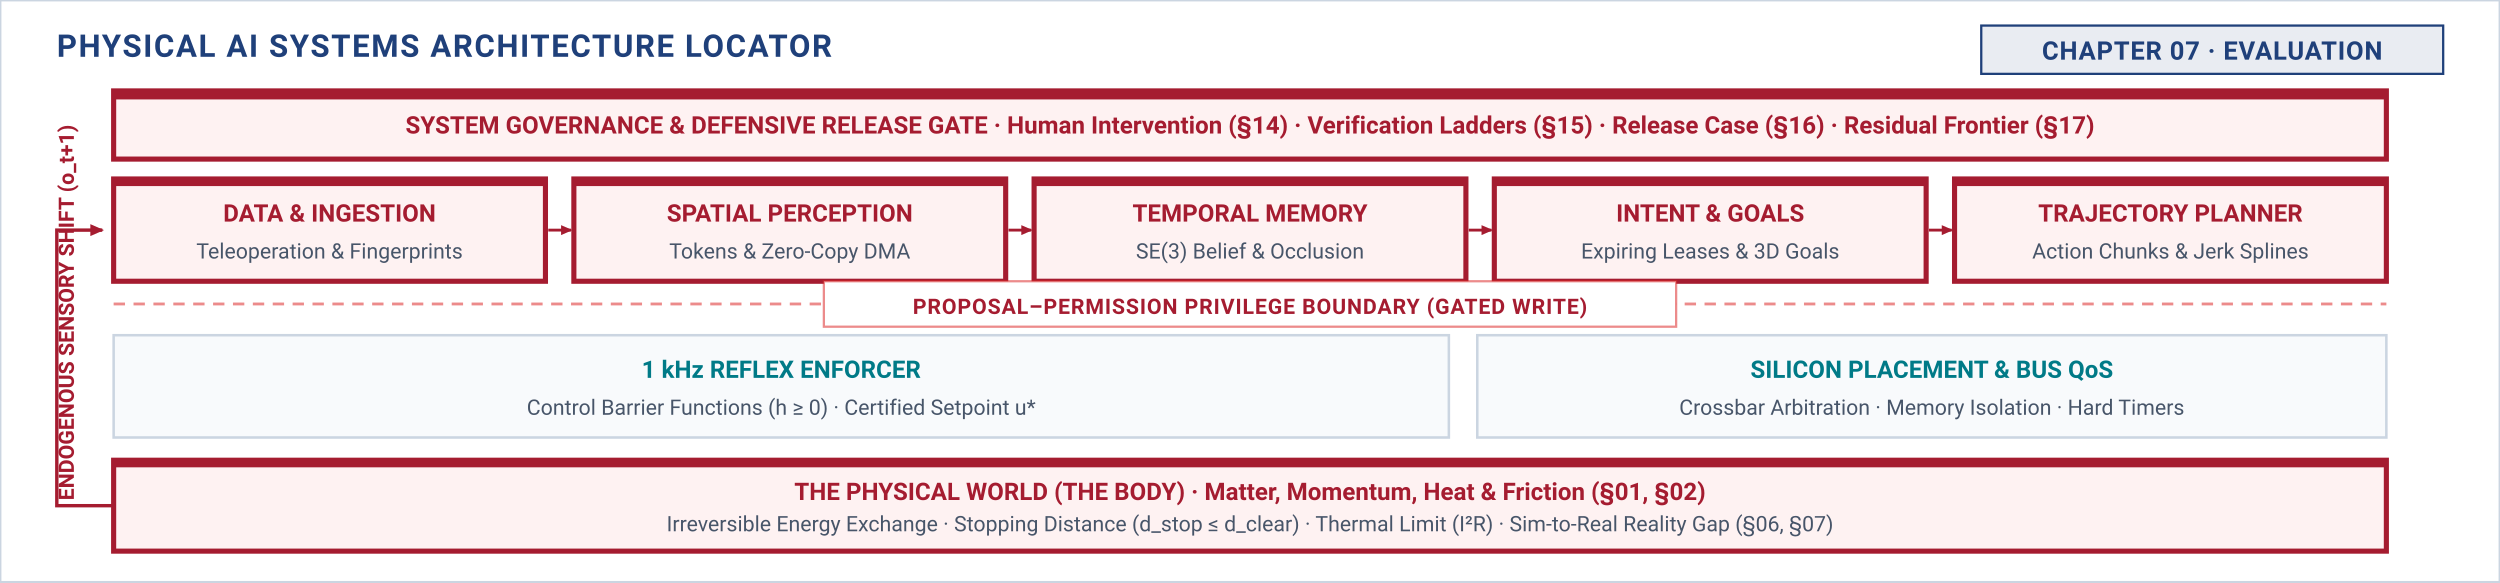
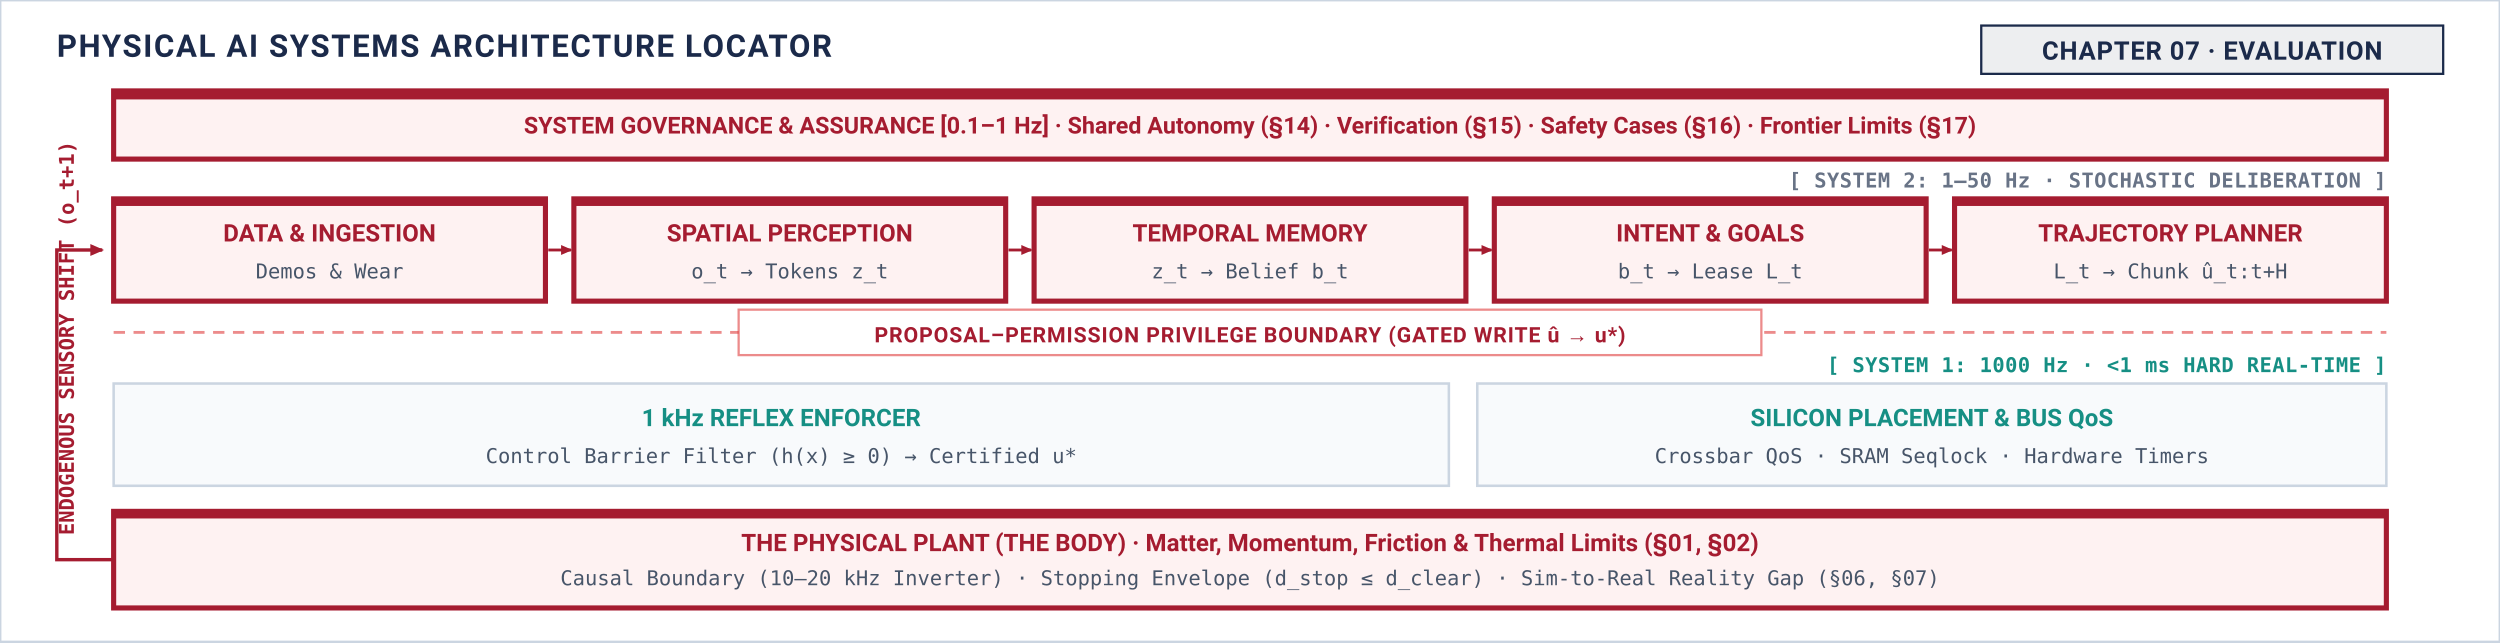
- <svg xmlns="http://www.w3.org/2000/svg" viewBox="0 0 880 205" width="100%" height="100%">
+ <svg xmlns="http://www.w3.org/2000/svg" viewBox="0 0 880 226" width="100%" height="100%">
  <style>
  text { font-family: -apple-system, BlinkMacSystemFont, "Segoe UI", Roboto, "Helvetica Neue", Arial, sans-serif; }
-   .hdr-title { font-size: 11px; font-weight: 700; fill: #1F407A; letter-spacing: 0.05em; }
+   .hdr-title { font-size: 11px; font-weight: 700; fill: #1B2A4A; letter-spacing: 0.05em; }
  .badge-text { font-size: 9px; font-weight: 700; text-anchor: middle; letter-spacing: 0.03em; }
-   .tier-title { font-size: 8.5px; font-weight: 700; fill: #475569; letter-spacing: 0.04em; }
+   .cadence-badge { font-size: 7.2px; font-weight: 700; font-family: "SF Mono", Menlo, Consolas, monospace; letter-spacing: 0.02em; }
  .card-title { font-size: 8.5px; font-weight: 700; text-anchor: middle; }
-   .card-sub { font-size: 7.5px; text-anchor: middle; }
-   .banner-text { font-size: 8.5px; font-weight: 700; text-anchor: middle; }
-   .loop-text { font-size: 7.5px; font-weight: 700; fill: #A51C30; }
+   .card-sub { font-size: 7.2px; text-anchor: middle; font-family: "SF Mono", Menlo, Consolas, monospace; }
+   .banner-text { font-size: 8.2px; font-weight: 700; text-anchor: middle; }
+   .loop-text { font-size: 7.2px; font-weight: 700; fill: #A51C30; font-family: "SF Mono", Menlo, Consolas, monospace; }
  .boundary-text { font-size: 7.5px; font-weight: 700; fill: #A51C30; text-anchor: middle; letter-spacing: 0.04em; }
</style>
  <defs>
    <marker id="arr-navy" viewBox="0 0 10 10" refX="7" refY="5" markerWidth="5" markerHeight="5" orient="auto-start-reverse">
-       <path d="M 0 1.5 L 8 5 L 0 8.5 z" fill="#1F407A" />
+       <path d="M 0 1.5 L 8 5 L 0 8.5 z" fill="#1B2A4A" />
    </marker>
    <marker id="arr-crimson" viewBox="0 0 10 10" refX="7" refY="5" markerWidth="5" markerHeight="5" orient="auto-start-reverse">
      <path d="M 0 1.5 L 8 5 L 0 8.5 z" fill="#A51C30" />
+     </marker>
+     <marker id="arr-teal" viewBox="0 0 10 10" refX="7" refY="5" markerWidth="5" markerHeight="5" orient="auto-start-reverse">
+       <path d="M 0 1.5 L 8 5 L 0 8.5 z" fill="#168F84" />
    </marker>
    <marker id="arr-slate" viewBox="0 0 10 10" refX="7" refY="5" markerWidth="5" markerHeight="5" orient="auto-start-reverse">
      <path d="M 0 1.5 L 8 5 L 0 8.5 z" fill="#94A3B8" />
    </marker>
  </defs>
-   <rect width="880" height="205" fill="#FFFFFF" stroke="#CBD5E1" stroke-width="1" />
+   <rect width="880" height="226" fill="#FFFFFF" stroke="#CBD5E1" stroke-width="1" />
  <text x="20" y="20" class="hdr-title">PHYSICAL AI SYSTEMS ARCHITECTURE LOCATOR</text>
-   <rect x="697.4" y="9" width="162.6" height="17" fill="#1F407A" fill-opacity="0.10" stroke="#1F407A" stroke-width="0.8" />
-   <text x="778.7" y="21" class="badge-text" fill="#1F407A">CHAPTER 07 · EVALUATION</text>
+   <rect x="697.4" y="9" width="162.6" height="17" fill="#1B2A4A" fill-opacity="0.08" stroke="#1B2A4A" stroke-width="0.8" />
+   <text x="778.7" y="21" class="badge-text" fill="#1B2A4A">CHAPTER 07 · EVALUATION</text>
  <rect x="40" y="32" width="800" height="24" fill="#FEF2F2" stroke="#A51C30" stroke-width="1.8" />
  <rect x="40" y="32" width="800" height="3" fill="#A51C30" />
-   <text x="440" y="47" class="banner-text" fill="#A51C30">SYSTEM GOVERNANCE &amp; DEFENSIVE RELEASE GATE · Human Intervention (§14) · Verification Ladders (§15) · Release Case (§16) · Residual Frontier (§17)</text>
-   <rect x="40" y="63" width="152" height="36" fill="#FEF2F2" stroke="#A51C30" stroke-width="1.8" />
-   <rect x="40" y="63" width="152" height="2.5" fill="#A51C30" />
-   <text x="116.0" y="78" class="card-title" fill="#A51C30">DATA &amp; INGESTION</text>
-   <text x="116.0" y="91" class="card-sub" fill="#475569">Teleoperation &amp; Fingerprints</text>
-   <line x1="193" y1="81.0" x2="201" y2="81.0" stroke="#A51C30" stroke-width="1.0" marker-end="url(#arr-crimson)" />
-   <rect x="202" y="63" width="152" height="36" fill="#FEF2F2" stroke="#A51C30" stroke-width="1.8" />
-   <rect x="202" y="63" width="152" height="2.5" fill="#A51C30" />
-   <text x="278.0" y="78" class="card-title" fill="#A51C30">SPATIAL PERCEPTION</text>
-   <text x="278.0" y="91" class="card-sub" fill="#475569">Tokens &amp; Zero-Copy DMA</text>
-   <line x1="355" y1="81.0" x2="363" y2="81.0" stroke="#A51C30" stroke-width="1.0" marker-end="url(#arr-crimson)" />
-   <rect x="364" y="63" width="152" height="36" fill="#FEF2F2" stroke="#A51C30" stroke-width="1.8" />
-   <rect x="364" y="63" width="152" height="2.5" fill="#A51C30" />
-   <text x="440.0" y="78" class="card-title" fill="#A51C30">TEMPORAL MEMORY</text>
-   <text x="440.0" y="91" class="card-sub" fill="#475569">SE(3) Belief &amp; Occlusion</text>
-   <line x1="517" y1="81.0" x2="525" y2="81.0" stroke="#A51C30" stroke-width="1.0" marker-end="url(#arr-crimson)" />
-   <rect x="526" y="63" width="152" height="36" fill="#FEF2F2" stroke="#A51C30" stroke-width="1.8" />
-   <rect x="526" y="63" width="152" height="2.5" fill="#A51C30" />
-   <text x="602.0" y="78" class="card-title" fill="#A51C30">INTENT &amp; GOALS</text>
-   <text x="602.0" y="91" class="card-sub" fill="#475569">Expiring Leases &amp; 3D Goals</text>
-   <line x1="679" y1="81.0" x2="687" y2="81.0" stroke="#A51C30" stroke-width="1.0" marker-end="url(#arr-crimson)" />
-   <rect x="688" y="63" width="152" height="36" fill="#FEF2F2" stroke="#A51C30" stroke-width="1.8" />
-   <rect x="688" y="63" width="152" height="2.5" fill="#A51C30" />
-   <text x="764.0" y="78" class="card-title" fill="#A51C30">TRAJECTORY PLANNER</text>
-   <text x="764.0" y="91" class="card-sub" fill="#475569">Action Chunks &amp; Jerk Splines</text>
-   <line x1="40" y1="107" x2="840" y2="107" stroke="#DC262688" stroke-dasharray="4,3" stroke-width="1.0" />
-   <rect x="290" y="99" width="300" height="16" fill="#FFFFFF" stroke="#DC262688" stroke-width="0.8" />
-   <text x="440" y="110.5" class="boundary-text">PROPOSAL–PERMISSION PRIVILEGE BOUNDARY (GATED WRITE)</text>
-   <rect x="40" y="118" width="470" height="36" fill="#F8FAFC" stroke="#CBD5E1" stroke-width="0.9" />
-   <text x="275.0" y="133" class="card-title" fill="#007A87">1 kHz REFLEX ENFORCER</text>
-   <text x="275.0" y="146" class="card-sub" fill="#475569">Control Barrier Functions (h ≥ 0) · Certified Setpoint u*</text>
-   <rect x="520" y="118" width="320" height="36" fill="#F8FAFC" stroke="#CBD5E1" stroke-width="0.9" />
-   <text x="680.0" y="133" class="card-title" fill="#007A87">SILICON PLACEMENT &amp; BUS QoS</text>
-   <text x="680.0" y="146" class="card-sub" fill="#475569">Crossbar Arbitration · Memory Isolation · Hard Timers</text>
-   <rect x="40" y="162" width="800" height="32" fill="#FEF2F2" stroke="#A51C30" stroke-width="1.8" />
-   <rect x="40" y="162" width="800" height="2.5" fill="#A51C30" />
-   <text x="440" y="176" class="card-title" fill="#A51C30">THE PHYSICAL WORLD (THE BODY) · Matter, Momentum, Heat &amp; Friction (§01, §02)</text>
-   <text x="440" y="187" class="card-sub" fill="#475569">Irreversible Energy Exchange · Stopping Distance (d_stop ≤ d_clear) · Thermal Limit (I²R) · Sim-to-Real Reality Gap (§06, §07)</text>
-   <path d="M 40 178 L 20 178 L 20 81 L 36 81" fill="none" stroke="#A51C30" stroke-width="1.2" marker-end="url(#arr-crimson)" />
-   <text x="26" y="110" class="loop-text" transform="rotate(-90 26,110)" text-anchor="middle">ENDOGENOUS SENSORY SHIFT (o_t+1)</text>
+   <text x="440" y="47" class="banner-text" fill="#A51C30">SYSTEM GOVERNANCE &amp; ASSURANCE [0.1–1 Hz] · Shared Autonomy (§14) · Verification (§15) · Safety Cases (§16) · Frontier Limits (§17)</text>
+   <text x="840" y="66" class="cadence-badge" fill="#687386" text-anchor="end">[ SYSTEM 2: 1–50 Hz · STOCHASTIC DELIBERATION ]</text>
+   <rect x="40" y="70" width="152" height="36" fill="#FEF2F2" stroke="#A51C30" stroke-width="1.8" />
+   <rect x="40" y="70" width="152" height="2.5" fill="#A51C30" />
+   <text x="116.0" y="85" class="card-title" fill="#A51C30">DATA &amp; INGESTION</text>
+   <text x="116.0" y="98" class="card-sub" fill="#475569">Demos &amp; Wear</text>
+   <line x1="193" y1="88.0" x2="201" y2="88.0" stroke="#A51C30" stroke-width="1.0" marker-end="url(#arr-crimson)" />
+   <rect x="202" y="70" width="152" height="36" fill="#FEF2F2" stroke="#A51C30" stroke-width="1.8" />
+   <rect x="202" y="70" width="152" height="2.5" fill="#A51C30" />
+   <text x="278.0" y="85" class="card-title" fill="#A51C30">SPATIAL PERCEPTION</text>
+   <text x="278.0" y="98" class="card-sub" fill="#475569">o_t → Tokens z_t</text>
+   <line x1="355" y1="88.0" x2="363" y2="88.0" stroke="#A51C30" stroke-width="1.0" marker-end="url(#arr-crimson)" />
+   <rect x="364" y="70" width="152" height="36" fill="#FEF2F2" stroke="#A51C30" stroke-width="1.8" />
+   <rect x="364" y="70" width="152" height="2.5" fill="#A51C30" />
+   <text x="440.0" y="85" class="card-title" fill="#A51C30">TEMPORAL MEMORY</text>
+   <text x="440.0" y="98" class="card-sub" fill="#475569">z_t → Belief b_t</text>
+   <line x1="517" y1="88.0" x2="525" y2="88.0" stroke="#A51C30" stroke-width="1.0" marker-end="url(#arr-crimson)" />
+   <rect x="526" y="70" width="152" height="36" fill="#FEF2F2" stroke="#A51C30" stroke-width="1.8" />
+   <rect x="526" y="70" width="152" height="2.5" fill="#A51C30" />
+   <text x="602.0" y="85" class="card-title" fill="#A51C30">INTENT &amp; GOALS</text>
+   <text x="602.0" y="98" class="card-sub" fill="#475569">b_t → Lease L_t</text>
+   <line x1="679" y1="88.0" x2="687" y2="88.0" stroke="#A51C30" stroke-width="1.0" marker-end="url(#arr-crimson)" />
+   <rect x="688" y="70" width="152" height="36" fill="#FEF2F2" stroke="#A51C30" stroke-width="1.8" />
+   <rect x="688" y="70" width="152" height="2.5" fill="#A51C30" />
+   <text x="764.0" y="85" class="card-title" fill="#A51C30">TRAJECTORY PLANNER</text>
+   <text x="764.0" y="98" class="card-sub" fill="#475569">L_t → Chunk û_t:t+H</text>
+   <line x1="40" y1="117" x2="840" y2="117" stroke="#DC262688" stroke-dasharray="4,3" stroke-width="1.0" />
+   <rect x="260" y="109" width="360" height="16" fill="#FFFFFF" stroke="#DC262688" stroke-width="0.8" />
+   <text x="440" y="120.5" class="boundary-text">PROPOSAL–PERMISSION PRIVILEGE BOUNDARY (GATED WRITE û → u*)</text>
+   <text x="840" y="131" class="cadence-badge" fill="#168F84" text-anchor="end">[ SYSTEM 1: 1000 Hz · &lt;1 ms HARD REAL-TIME ]</text>
+   <rect x="40" y="135" width="470" height="36" fill="#F8FAFC" stroke="#CBD5E1" stroke-width="0.9" />
+   <text x="275.0" y="150" class="card-title" fill="#168F84">1 kHz REFLEX ENFORCER</text>
+   <text x="275.0" y="163" class="card-sub" fill="#475569">Control Barrier Filter (h(x) ≥ 0) → Certified u*</text>
+   <rect x="520" y="135" width="320" height="36" fill="#F8FAFC" stroke="#CBD5E1" stroke-width="0.9" />
+   <text x="680.0" y="150" class="card-title" fill="#168F84">SILICON PLACEMENT &amp; BUS QoS</text>
+   <text x="680.0" y="163" class="card-sub" fill="#475569">Crossbar QoS · SRAM Seqlock · Hardware Timers</text>
+   <rect x="40" y="180" width="800" height="34" fill="#FEF2F2" stroke="#A51C30" stroke-width="1.8" />
+   <rect x="40" y="180" width="800" height="2.5" fill="#A51C30" />
+   <text x="440" y="194" class="card-title" fill="#A51C30">THE PHYSICAL PLANT (THE BODY) · Matter, Momentum, Friction &amp; Thermal Limits (§01, §02)</text>
+   <text x="440" y="206" class="card-sub" fill="#475569">Causal Boundary (10–20 kHz Inverter) · Stopping Envelope (d_stop ≤ d_clear) · Sim-to-Real Reality Gap (§06, §07)</text>
+   <path d="M 40 197 L 20 197 L 20 88 L 36 88" fill="none" stroke="#A51C30" stroke-width="1.2" marker-end="url(#arr-crimson)" />
+   <text x="26" y="119" class="loop-text" transform="rotate(-90 26,119)" text-anchor="middle">ENDOGENOUS SENSORY SHIFT (o_t+1)</text>
</svg>
